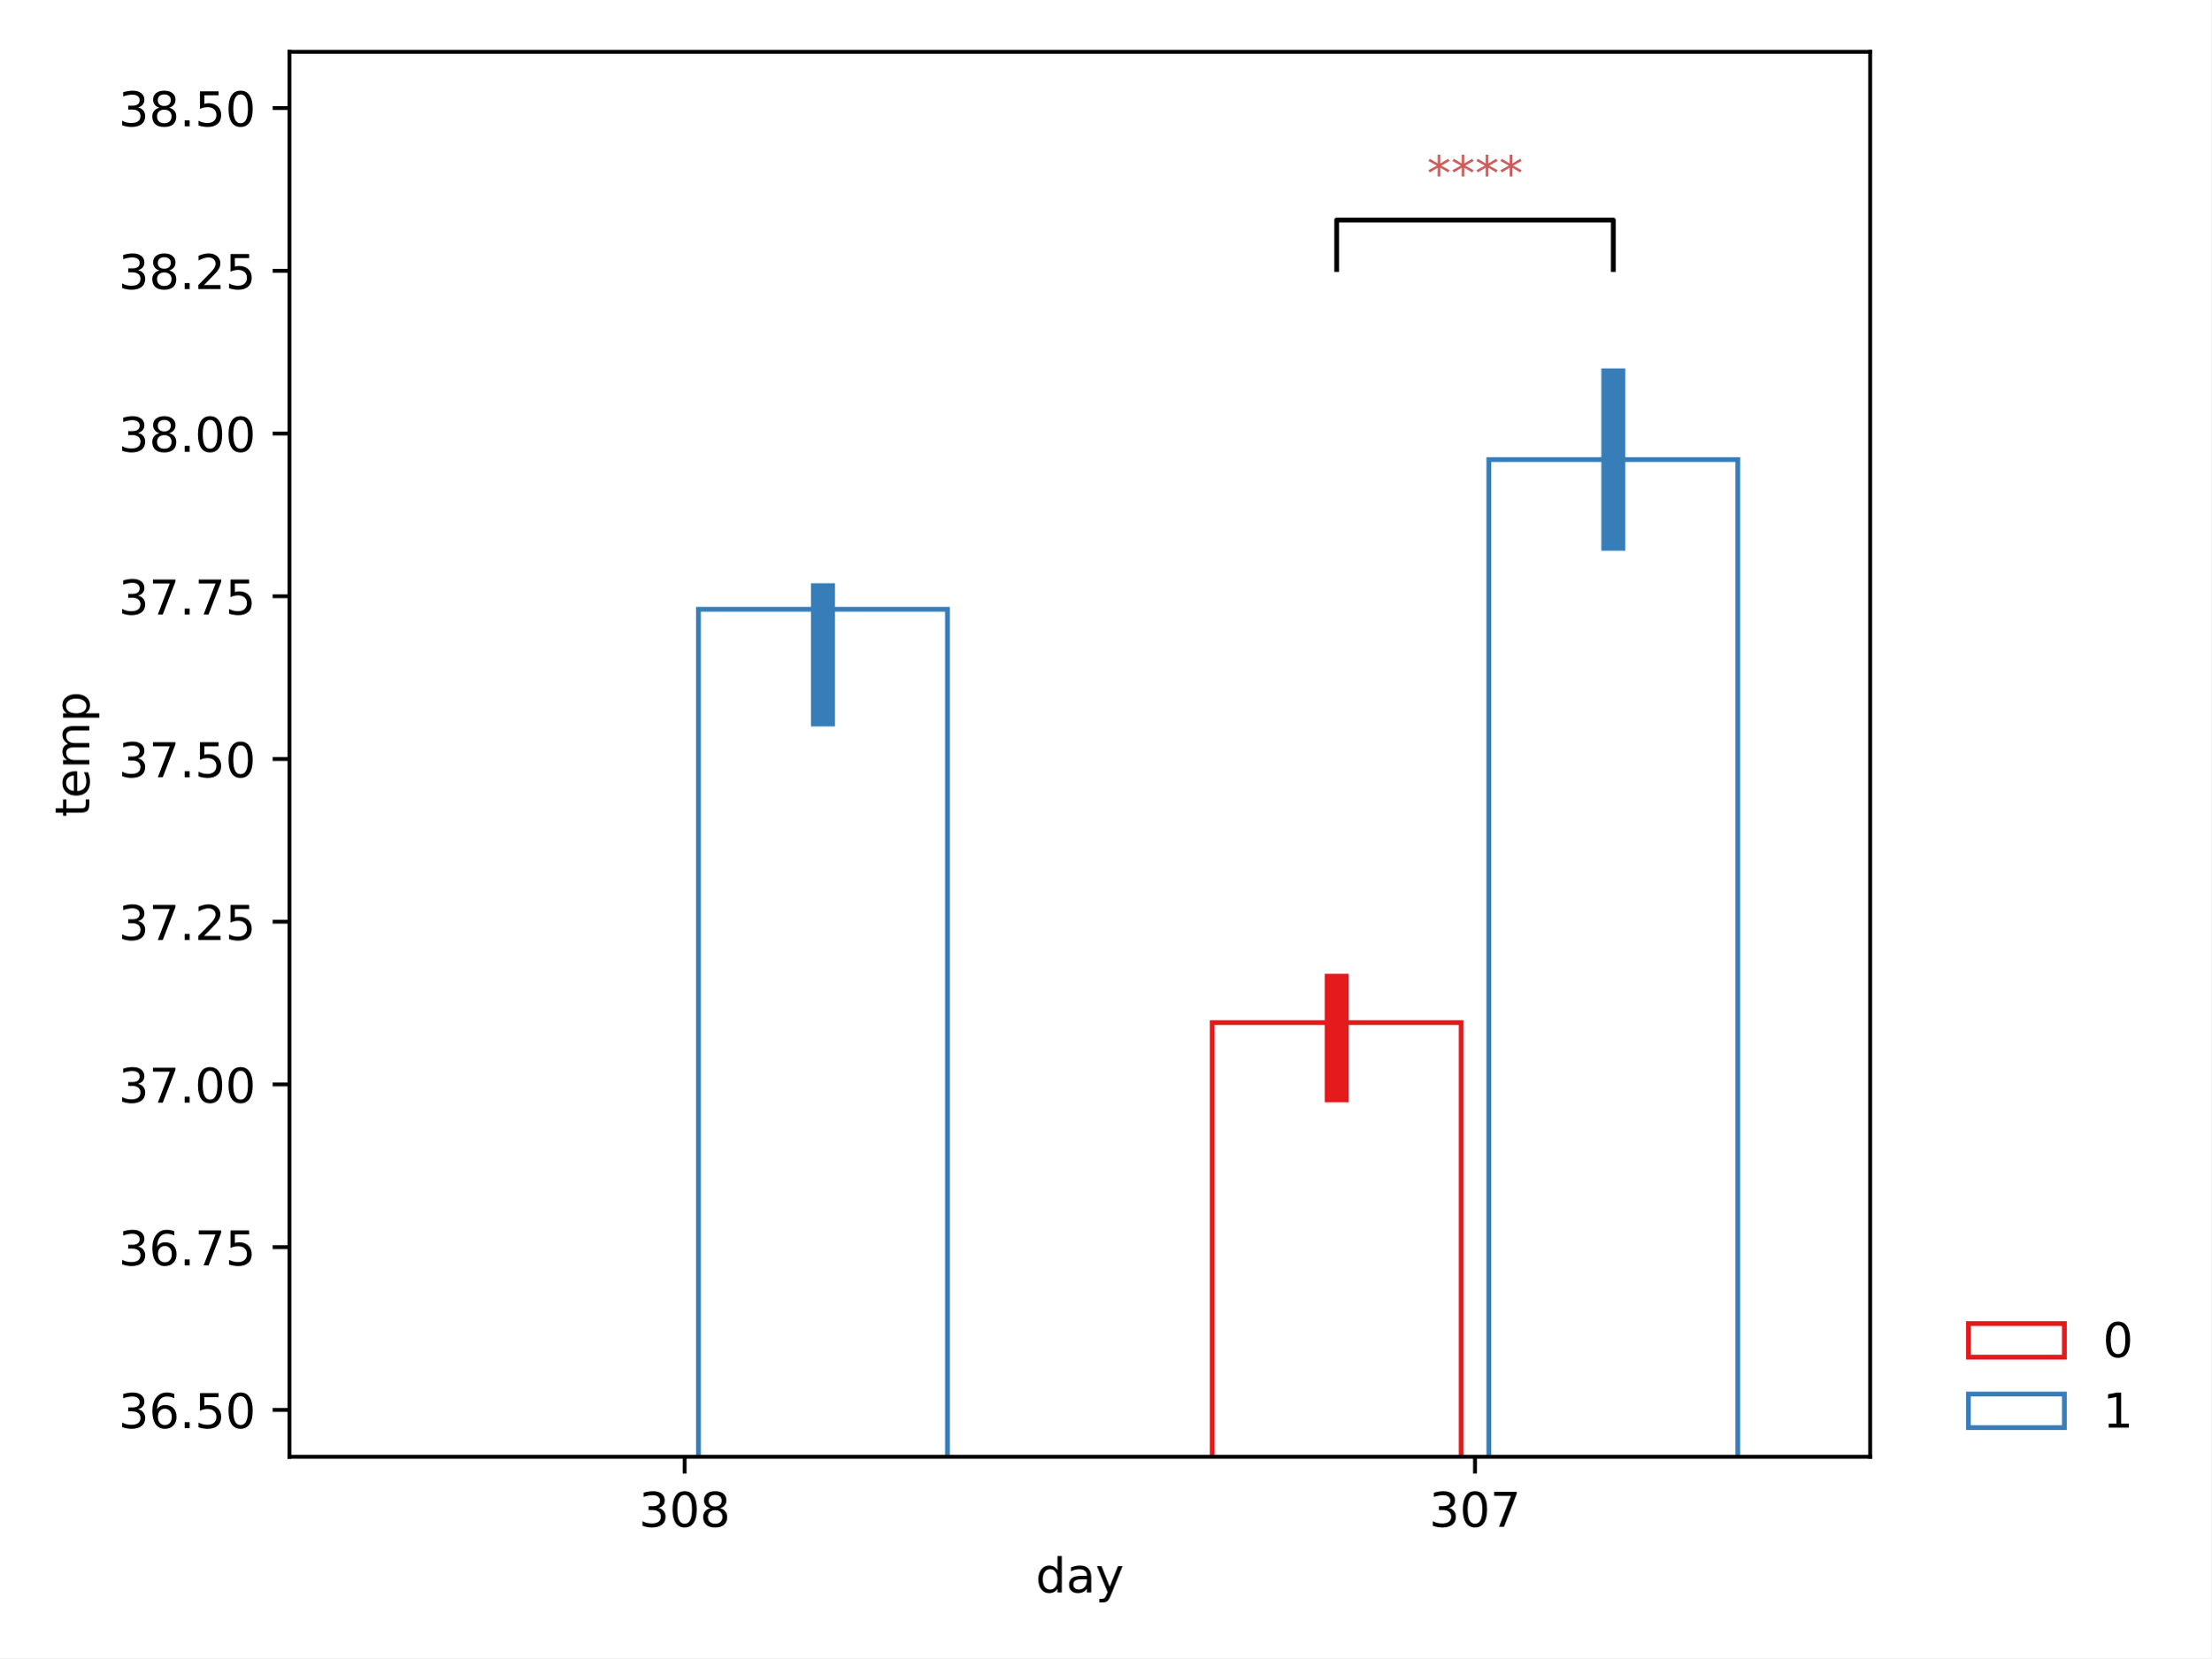
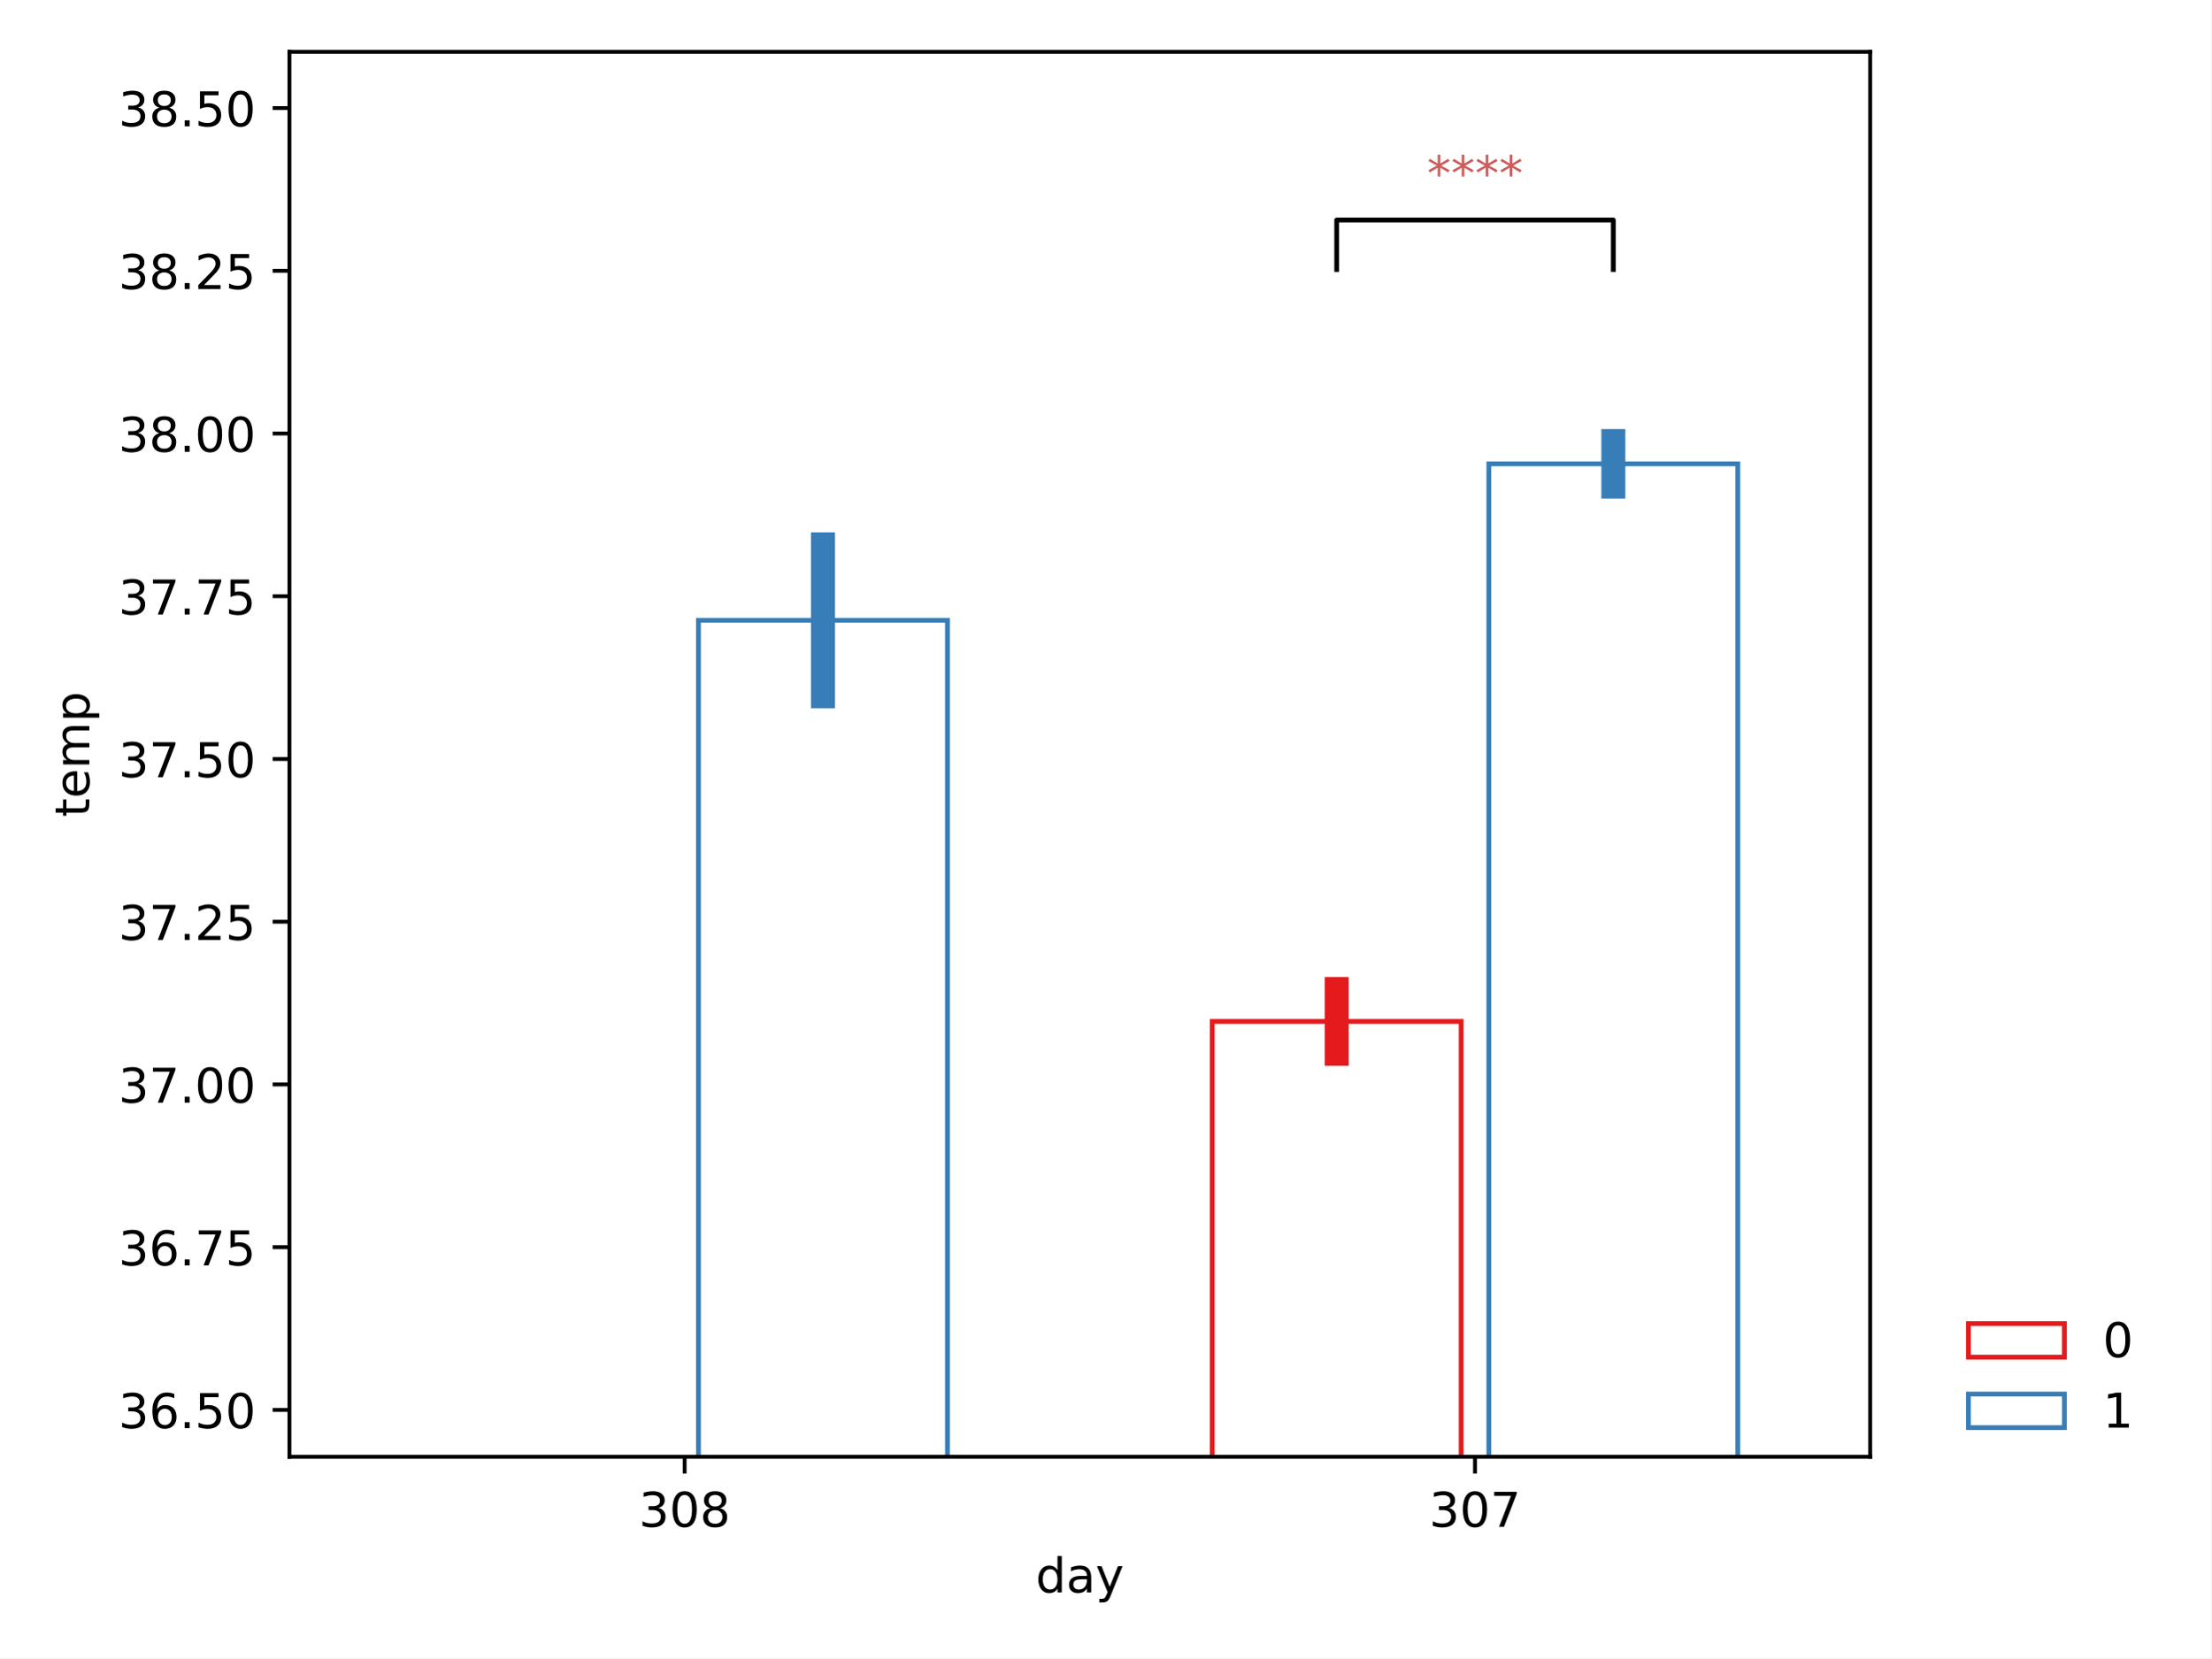
<svg xmlns="http://www.w3.org/2000/svg" xmlns:xlink="http://www.w3.org/1999/xlink" height="345.6pt" version="1.1" viewBox="0 0 460.8 345.6" width="460.8pt">
  <defs>
    <style type="text/css">
*{stroke-linecap:butt;stroke-linejoin:round;}
  </style>
  </defs>
  <g id="figure_1">
    <g id="patch_1">
      <path d="M 0 345.6  L 460.8 345.6  L 460.8 0  L 0 0  z " style="fill:#ffffff;" />
    </g>
    <g id="axes_1">
      <g id="patch_2">
        <path d="M 60.32 303.64  L 389.754 303.64  L 389.754 10.8  L 60.32 10.8  z " style="fill:#ffffff;" />
      </g>
      <g id="patch_3">
-         <path clip-path="url(#pac755e632e)" d="M 145.561 5245.993  L 197.447 5245.993  L 197.447 126.992  L 145.561 126.992  z " style="fill:#ffffff;stroke:#377eb8;stroke-linejoin:miter;" />
+         <path clip-path="url(#p0cf37e2e50)" d="M 145.561 5245.993  L 197.447 5245.993  L 197.447 129.288  L 145.561 129.288  z " style="fill:#ffffff;stroke:#377eb8;stroke-linejoin:miter;" />
      </g>
      <g id="patch_4">
-         <path clip-path="url(#pac755e632e)" d="M 252.627 5245.993  L 304.513 5245.993  L 304.513 213.145  L 252.627 213.145  z " style="fill:#ffffff;stroke:#e41a1c;stroke-linejoin:miter;" />
+         <path clip-path="url(#p0cf37e2e50)" d="M 252.627 5245.993  L 304.513 5245.993  L 304.513 212.895  L 252.627 212.895  z " style="fill:#ffffff;stroke:#e41a1c;stroke-linejoin:miter;" />
      </g>
      <g id="patch_5">
-         <path clip-path="url(#pac755e632e)" d="M 310.278 5245.993  L 362.164 5245.993  L 362.164 95.787  L 310.278 95.787  z " style="fill:#ffffff;stroke:#377eb8;stroke-linejoin:miter;" />
+         <path clip-path="url(#p0cf37e2e50)" d="M 310.278 5245.993  L 362.164 5245.993  L 362.164 96.673  L 310.278 96.673  z " style="fill:#ffffff;stroke:#377eb8;stroke-linejoin:miter;" />
      </g>
      <g id="matplotlib.axis_1">
        <g id="xtick_1">
          <g id="line2d_1">
            <defs>
-               <path d="M 0 0  L 0 3.5  " id="me28d8fda8d" style="stroke:#000000;stroke-width:0.8;" />
-             </defs>
-             <g>
-               <use style="stroke:#000000;stroke-width:0.8;" x="142.679" xlink:href="#me28d8fda8d" y="303.64" />
+               <path d="M 0 0  L 0 3.5  " id="m5df881c9ba" style="stroke:#000000;stroke-width:0.8;" />
+             </defs>
+             <g>
+               <use style="stroke:#000000;stroke-width:0.8;" x="142.679" xlink:href="#m5df881c9ba" y="303.64" />
            </g>
          </g>
          <g id="text_1">
            <defs>
              <path d="M 40.578 39.312  Q 47.656 37.797 51.625 33  Q 55.609 28.219 55.609 21.188  Q 55.609 10.406 48.188 4.484  Q 40.766 -1.422 27.094 -1.422  Q 22.516 -1.422 17.656 -0.516  Q 12.797 0.391 7.625 2.203  L 7.625 11.719  Q 11.719 9.328 16.594 8.109  Q 21.484 6.891 26.812 6.891  Q 36.078 6.891 40.938 10.547  Q 45.797 14.203 45.797 21.188  Q 45.797 27.641 41.281 31.266  Q 36.766 34.906 28.719 34.906  L 20.219 34.906  L 20.219 43.016  L 29.109 43.016  Q 36.375 43.016 40.234 45.922  Q 44.094 48.828 44.094 54.297  Q 44.094 59.906 40.109 62.906  Q 36.141 65.922 28.719 65.922  Q 24.656 65.922 20.016 65.031  Q 15.375 64.156 9.812 62.312  L 9.812 71.094  Q 15.438 72.656 20.344 73.438  Q 25.25 74.219 29.594 74.219  Q 40.828 74.219 47.359 69.109  Q 53.906 64.016 53.906 55.328  Q 53.906 49.266 50.438 45.094  Q 46.969 40.922 40.578 39.312  z " id="DejaVuSans-51" />
              <path d="M 31.781 66.406  Q 24.172 66.406 20.328 58.906  Q 16.5 51.422 16.5 36.375  Q 16.5 21.391 20.328 13.891  Q 24.172 6.391 31.781 6.391  Q 39.453 6.391 43.281 13.891  Q 47.125 21.391 47.125 36.375  Q 47.125 51.422 43.281 58.906  Q 39.453 66.406 31.781 66.406  z M 31.781 74.219  Q 44.047 74.219 50.516 64.516  Q 56.984 54.828 56.984 36.375  Q 56.984 17.969 50.516 8.266  Q 44.047 -1.422 31.781 -1.422  Q 19.531 -1.422 13.062 8.266  Q 6.594 17.969 6.594 36.375  Q 6.594 54.828 13.062 64.516  Q 19.531 74.219 31.781 74.219  z " id="DejaVuSans-48" />
              <path d="M 31.781 34.625  Q 24.75 34.625 20.719 30.859  Q 16.703 27.094 16.703 20.516  Q 16.703 13.922 20.719 10.156  Q 24.75 6.391 31.781 6.391  Q 38.812 6.391 42.859 10.172  Q 46.922 13.969 46.922 20.516  Q 46.922 27.094 42.891 30.859  Q 38.875 34.625 31.781 34.625  z M 21.922 38.812  Q 15.578 40.375 12.031 44.719  Q 8.5 49.078 8.5 55.328  Q 8.5 64.062 14.719 69.141  Q 20.953 74.219 31.781 74.219  Q 42.672 74.219 48.875 69.141  Q 55.078 64.062 55.078 55.328  Q 55.078 49.078 51.531 44.719  Q 48 40.375 41.703 38.812  Q 48.828 37.156 52.797 32.312  Q 56.781 27.484 56.781 20.516  Q 56.781 9.906 50.312 4.234  Q 43.844 -1.422 31.781 -1.422  Q 19.734 -1.422 13.25 4.234  Q 6.781 9.906 6.781 20.516  Q 6.781 27.484 10.781 32.312  Q 14.797 37.156 21.922 38.812  z M 18.312 54.391  Q 18.312 48.734 21.844 45.562  Q 25.391 42.391 31.781 42.391  Q 38.141 42.391 41.719 45.562  Q 45.312 48.734 45.312 54.391  Q 45.312 60.062 41.719 63.234  Q 38.141 66.406 31.781 66.406  Q 25.391 66.406 21.844 63.234  Q 18.312 60.062 18.312 54.391  z " id="DejaVuSans-56" />
            </defs>
            <g transform="translate(133.1347 318.2384)scale(0.1 -0.1)">
              <use xlink:href="#DejaVuSans-51" />
              <use x="63.623" xlink:href="#DejaVuSans-48" />
              <use x="127.246" xlink:href="#DejaVuSans-56" />
            </g>
          </g>
        </g>
        <g id="xtick_2">
          <g id="line2d_2">
            <g>
-               <use style="stroke:#000000;stroke-width:0.8;" x="307.396" xlink:href="#me28d8fda8d" y="303.64" />
+               <use style="stroke:#000000;stroke-width:0.8;" x="307.396" xlink:href="#m5df881c9ba" y="303.64" />
            </g>
          </g>
          <g id="text_2">
            <defs>
              <path d="M 8.203 72.906  L 55.078 72.906  L 55.078 68.703  L 28.609 0  L 18.312 0  L 43.219 64.594  L 8.203 64.594  z " id="DejaVuSans-55" />
            </defs>
            <g transform="translate(297.8517 318.2384)scale(0.1 -0.1)">
              <use xlink:href="#DejaVuSans-51" />
              <use x="63.623" xlink:href="#DejaVuSans-48" />
              <use x="127.246" xlink:href="#DejaVuSans-55" />
            </g>
          </g>
        </g>
        <g id="text_3">
          <defs>
            <path d="M 45.406 46.391  L 45.406 75.984  L 54.391 75.984  L 54.391 0  L 45.406 0  L 45.406 8.203  Q 42.578 3.328 38.25 0.953  Q 33.938 -1.422 27.875 -1.422  Q 17.969 -1.422 11.734 6.484  Q 5.516 14.406 5.516 27.297  Q 5.516 40.188 11.734 48.094  Q 17.969 56 27.875 56  Q 33.938 56 38.25 53.625  Q 42.578 51.266 45.406 46.391  z M 14.797 27.297  Q 14.797 17.391 18.875 11.75  Q 22.953 6.109 30.078 6.109  Q 37.203 6.109 41.297 11.75  Q 45.406 17.391 45.406 27.297  Q 45.406 37.203 41.297 42.844  Q 37.203 48.484 30.078 48.484  Q 22.953 48.484 18.875 42.844  Q 14.797 37.203 14.797 27.297  z " id="DejaVuSans-100" />
            <path d="M 34.281 27.484  Q 23.391 27.484 19.188 25  Q 14.984 22.516 14.984 16.5  Q 14.984 11.719 18.141 8.906  Q 21.297 6.109 26.703 6.109  Q 34.188 6.109 38.703 11.406  Q 43.219 16.703 43.219 25.484  L 43.219 27.484  z M 52.203 31.203  L 52.203 0  L 43.219 0  L 43.219 8.297  Q 40.141 3.328 35.547 0.953  Q 30.953 -1.422 24.312 -1.422  Q 15.922 -1.422 10.953 3.297  Q 6 8.016 6 15.922  Q 6 25.141 12.172 29.828  Q 18.359 34.516 30.609 34.516  L 43.219 34.516  L 43.219 35.406  Q 43.219 41.609 39.141 45  Q 35.062 48.391 27.688 48.391  Q 23 48.391 18.547 47.266  Q 14.109 46.141 10.016 43.891  L 10.016 52.203  Q 14.938 54.109 19.578 55.047  Q 24.219 56 28.609 56  Q 40.484 56 46.344 49.844  Q 52.203 43.703 52.203 31.203  z " id="DejaVuSans-97" />
            <path d="M 32.172 -5.078  Q 28.375 -14.844 24.75 -17.812  Q 21.141 -20.797 15.094 -20.797  L 7.906 -20.797  L 7.906 -13.281  L 13.188 -13.281  Q 16.891 -13.281 18.938 -11.516  Q 21 -9.766 23.484 -3.219  L 25.094 0.875  L 2.984 54.688  L 12.5 54.688  L 29.594 11.922  L 46.688 54.688  L 56.203 54.688  z " id="DejaVuSans-121" />
          </defs>
          <g transform="translate(215.8393 331.9166)scale(0.1 -0.1)">
            <use xlink:href="#DejaVuSans-100" />
            <use x="63.477" xlink:href="#DejaVuSans-97" />
            <use x="124.756" xlink:href="#DejaVuSans-121" />
          </g>
        </g>
      </g>
      <g id="matplotlib.axis_2">
        <g id="ytick_1">
          <g id="line2d_3">
            <defs>
-               <path d="M 0 0  L -3.5 0  " id="mf14f3dde17" style="stroke:#000000;stroke-width:0.8;" />
-             </defs>
-             <g>
-               <use style="stroke:#000000;stroke-width:0.8;" x="60.32" xlink:href="#mf14f3dde17" y="293.871" />
+               <path d="M 0 0  L -3.5 0  " id="mae48f36cb4" style="stroke:#000000;stroke-width:0.8;" />
+             </defs>
+             <g>
+               <use style="stroke:#000000;stroke-width:0.8;" x="60.32" xlink:href="#mae48f36cb4" y="293.871" />
            </g>
          </g>
          <g id="text_4">
            <defs>
              <path d="M 33.016 40.375  Q 26.375 40.375 22.484 35.828  Q 18.609 31.297 18.609 23.391  Q 18.609 15.531 22.484 10.953  Q 26.375 6.391 33.016 6.391  Q 39.656 6.391 43.531 10.953  Q 47.406 15.531 47.406 23.391  Q 47.406 31.297 43.531 35.828  Q 39.656 40.375 33.016 40.375  z M 52.594 71.297  L 52.594 62.312  Q 48.875 64.062 45.094 64.984  Q 41.312 65.922 37.594 65.922  Q 27.828 65.922 22.672 59.328  Q 17.531 52.734 16.797 39.406  Q 19.672 43.656 24.016 45.922  Q 28.375 48.188 33.594 48.188  Q 44.578 48.188 50.953 41.516  Q 57.328 34.859 57.328 23.391  Q 57.328 12.156 50.688 5.359  Q 44.047 -1.422 33.016 -1.422  Q 20.359 -1.422 13.672 8.266  Q 6.984 17.969 6.984 36.375  Q 6.984 53.656 15.188 63.938  Q 23.391 74.219 37.203 74.219  Q 40.922 74.219 44.703 73.484  Q 48.484 72.75 52.594 71.297  z " id="DejaVuSans-54" />
              <path d="M 10.688 12.406  L 21 12.406  L 21 0  L 10.688 0  z " id="DejaVuSans-46" />
              <path d="M 10.797 72.906  L 49.516 72.906  L 49.516 64.594  L 19.828 64.594  L 19.828 46.734  Q 21.969 47.469 24.109 47.828  Q 26.266 48.188 28.422 48.188  Q 40.625 48.188 47.75 41.5  Q 54.891 34.812 54.891 23.391  Q 54.891 11.625 47.562 5.094  Q 40.234 -1.422 26.906 -1.422  Q 22.312 -1.422 17.547 -0.641  Q 12.797 0.141 7.719 1.703  L 7.719 11.625  Q 12.109 9.234 16.797 8.062  Q 21.484 6.891 26.703 6.891  Q 35.156 6.891 40.078 11.328  Q 45.016 15.766 45.016 23.391  Q 45.016 31 40.078 35.438  Q 35.156 39.891 26.703 39.891  Q 22.75 39.891 18.812 39.016  Q 14.891 38.141 10.797 36.281  z " id="DejaVuSans-53" />
            </defs>
            <g transform="translate(24.69187 297.6706)scale(0.1 -0.1)">
              <use xlink:href="#DejaVuSans-51" />
              <use x="63.623" xlink:href="#DejaVuSans-54" />
              <use x="127.246" xlink:href="#DejaVuSans-46" />
              <use x="159.033" xlink:href="#DejaVuSans-53" />
              <use x="222.656" xlink:href="#DejaVuSans-48" />
            </g>
          </g>
        </g>
        <g id="ytick_2">
          <g id="line2d_4">
            <g>
-               <use style="stroke:#000000;stroke-width:0.8;" x="60.32" xlink:href="#mf14f3dde17" y="259.953" />
+               <use style="stroke:#000000;stroke-width:0.8;" x="60.32" xlink:href="#mae48f36cb4" y="259.953" />
            </g>
          </g>
          <g id="text_5">
            <g transform="translate(24.69187 263.752)scale(0.1 -0.1)">
              <use xlink:href="#DejaVuSans-51" />
              <use x="63.623" xlink:href="#DejaVuSans-54" />
              <use x="127.246" xlink:href="#DejaVuSans-46" />
              <use x="159.033" xlink:href="#DejaVuSans-55" />
              <use x="222.656" xlink:href="#DejaVuSans-53" />
            </g>
          </g>
        </g>
        <g id="ytick_3">
          <g id="line2d_5">
            <g>
-               <use style="stroke:#000000;stroke-width:0.8;" x="60.32" xlink:href="#mf14f3dde17" y="226.034" />
+               <use style="stroke:#000000;stroke-width:0.8;" x="60.32" xlink:href="#mae48f36cb4" y="226.034" />
            </g>
          </g>
          <g id="text_6">
            <g transform="translate(24.69187 229.8334)scale(0.1 -0.1)">
              <use xlink:href="#DejaVuSans-51" />
              <use x="63.623" xlink:href="#DejaVuSans-55" />
              <use x="127.246" xlink:href="#DejaVuSans-46" />
              <use x="159.033" xlink:href="#DejaVuSans-48" />
              <use x="222.656" xlink:href="#DejaVuSans-48" />
            </g>
          </g>
        </g>
        <g id="ytick_4">
          <g id="line2d_6">
            <g>
-               <use style="stroke:#000000;stroke-width:0.8;" x="60.32" xlink:href="#mf14f3dde17" y="192.115" />
+               <use style="stroke:#000000;stroke-width:0.8;" x="60.32" xlink:href="#mae48f36cb4" y="192.115" />
            </g>
          </g>
          <g id="text_7">
            <defs>
              <path d="M 19.188 8.297  L 53.609 8.297  L 53.609 0  L 7.328 0  L 7.328 8.297  Q 12.938 14.109 22.625 23.891  Q 32.328 33.688 34.812 36.531  Q 39.547 41.844 41.422 45.531  Q 43.312 49.219 43.312 52.781  Q 43.312 58.594 39.234 62.25  Q 35.156 65.922 28.609 65.922  Q 23.969 65.922 18.812 64.312  Q 13.672 62.703 7.812 59.422  L 7.812 69.391  Q 13.766 71.781 18.938 73  Q 24.125 74.219 28.422 74.219  Q 39.75 74.219 46.484 68.547  Q 53.219 62.891 53.219 53.422  Q 53.219 48.922 51.531 44.891  Q 49.859 40.875 45.406 35.406  Q 44.188 33.984 37.641 27.219  Q 31.109 20.453 19.188 8.297  z " id="DejaVuSans-50" />
            </defs>
            <g transform="translate(24.69187 195.9147)scale(0.1 -0.1)">
              <use xlink:href="#DejaVuSans-51" />
              <use x="63.623" xlink:href="#DejaVuSans-55" />
              <use x="127.246" xlink:href="#DejaVuSans-46" />
              <use x="159.033" xlink:href="#DejaVuSans-50" />
              <use x="222.656" xlink:href="#DejaVuSans-53" />
            </g>
          </g>
        </g>
        <g id="ytick_5">
          <g id="line2d_7">
            <g>
-               <use style="stroke:#000000;stroke-width:0.8;" x="60.32" xlink:href="#mf14f3dde17" y="158.197" />
+               <use style="stroke:#000000;stroke-width:0.8;" x="60.32" xlink:href="#mae48f36cb4" y="158.197" />
            </g>
          </g>
          <g id="text_8">
            <g transform="translate(24.69187 161.9961)scale(0.1 -0.1)">
              <use xlink:href="#DejaVuSans-51" />
              <use x="63.623" xlink:href="#DejaVuSans-55" />
              <use x="127.246" xlink:href="#DejaVuSans-46" />
              <use x="159.033" xlink:href="#DejaVuSans-53" />
              <use x="222.656" xlink:href="#DejaVuSans-48" />
            </g>
          </g>
        </g>
        <g id="ytick_6">
          <g id="line2d_8">
            <g>
-               <use style="stroke:#000000;stroke-width:0.8;" x="60.32" xlink:href="#mf14f3dde17" y="124.278" />
+               <use style="stroke:#000000;stroke-width:0.8;" x="60.32" xlink:href="#mae48f36cb4" y="124.278" />
            </g>
          </g>
          <g id="text_9">
            <g transform="translate(24.69187 128.0774)scale(0.1 -0.1)">
              <use xlink:href="#DejaVuSans-51" />
              <use x="63.623" xlink:href="#DejaVuSans-55" />
              <use x="127.246" xlink:href="#DejaVuSans-46" />
              <use x="159.033" xlink:href="#DejaVuSans-55" />
              <use x="222.656" xlink:href="#DejaVuSans-53" />
            </g>
          </g>
        </g>
        <g id="ytick_7">
          <g id="line2d_9">
            <g>
-               <use style="stroke:#000000;stroke-width:0.8;" x="60.32" xlink:href="#mf14f3dde17" y="90.36" />
+               <use style="stroke:#000000;stroke-width:0.8;" x="60.32" xlink:href="#mae48f36cb4" y="90.36" />
            </g>
          </g>
          <g id="text_10">
            <g transform="translate(24.69187 94.15879)scale(0.1 -0.1)">
              <use xlink:href="#DejaVuSans-51" />
              <use x="63.623" xlink:href="#DejaVuSans-56" />
              <use x="127.246" xlink:href="#DejaVuSans-46" />
              <use x="159.033" xlink:href="#DejaVuSans-48" />
              <use x="222.656" xlink:href="#DejaVuSans-48" />
            </g>
          </g>
        </g>
        <g id="ytick_8">
          <g id="line2d_10">
            <g>
-               <use style="stroke:#000000;stroke-width:0.8;" x="60.32" xlink:href="#mf14f3dde17" y="56.441" />
+               <use style="stroke:#000000;stroke-width:0.8;" x="60.32" xlink:href="#mae48f36cb4" y="56.441" />
            </g>
          </g>
          <g id="text_11">
            <g transform="translate(24.69187 60.24014)scale(0.1 -0.1)">
              <use xlink:href="#DejaVuSans-51" />
              <use x="63.623" xlink:href="#DejaVuSans-56" />
              <use x="127.246" xlink:href="#DejaVuSans-46" />
              <use x="159.033" xlink:href="#DejaVuSans-50" />
              <use x="222.656" xlink:href="#DejaVuSans-53" />
            </g>
          </g>
        </g>
        <g id="ytick_9">
          <g id="line2d_11">
            <g>
-               <use style="stroke:#000000;stroke-width:0.8;" x="60.32" xlink:href="#mf14f3dde17" y="22.522" />
+               <use style="stroke:#000000;stroke-width:0.8;" x="60.32" xlink:href="#mae48f36cb4" y="22.522" />
            </g>
          </g>
          <g id="text_12">
            <g transform="translate(24.69187 26.3215)scale(0.1 -0.1)">
              <use xlink:href="#DejaVuSans-51" />
              <use x="63.623" xlink:href="#DejaVuSans-56" />
              <use x="127.246" xlink:href="#DejaVuSans-46" />
              <use x="159.033" xlink:href="#DejaVuSans-53" />
              <use x="222.656" xlink:href="#DejaVuSans-48" />
            </g>
          </g>
        </g>
        <g id="text_13">
          <defs>
            <path d="M 18.312 70.219  L 18.312 54.688  L 36.812 54.688  L 36.812 47.703  L 18.312 47.703  L 18.312 18.016  Q 18.312 11.328 20.141 9.422  Q 21.969 7.516 27.594 7.516  L 36.812 7.516  L 36.812 0  L 27.594 0  Q 17.188 0 13.234 3.875  Q 9.281 7.766 9.281 18.016  L 9.281 47.703  L 2.688 47.703  L 2.688 54.688  L 9.281 54.688  L 9.281 70.219  z " id="DejaVuSans-116" />
            <path d="M 56.203 29.594  L 56.203 25.203  L 14.891 25.203  Q 15.484 15.922 20.484 11.062  Q 25.484 6.203 34.422 6.203  Q 39.594 6.203 44.453 7.469  Q 49.312 8.734 54.109 11.281  L 54.109 2.781  Q 49.266 0.734 44.188 -0.344  Q 39.109 -1.422 33.891 -1.422  Q 20.797 -1.422 13.156 6.188  Q 5.516 13.812 5.516 26.812  Q 5.516 40.234 12.766 48.109  Q 20.016 56 32.328 56  Q 43.359 56 49.781 48.891  Q 56.203 41.797 56.203 29.594  z M 47.219 32.234  Q 47.125 39.594 43.094 43.984  Q 39.062 48.391 32.422 48.391  Q 24.906 48.391 20.391 44.141  Q 15.875 39.891 15.188 32.172  z " id="DejaVuSans-101" />
            <path d="M 52 44.188  Q 55.375 50.25 60.062 53.125  Q 64.75 56 71.094 56  Q 79.641 56 84.281 50.016  Q 88.922 44.047 88.922 33.016  L 88.922 0  L 79.891 0  L 79.891 32.719  Q 79.891 40.578 77.094 44.375  Q 74.312 48.188 68.609 48.188  Q 61.625 48.188 57.562 43.547  Q 53.516 38.922 53.516 30.906  L 53.516 0  L 44.484 0  L 44.484 32.719  Q 44.484 40.625 41.703 44.406  Q 38.922 48.188 33.109 48.188  Q 26.219 48.188 22.156 43.531  Q 18.109 38.875 18.109 30.906  L 18.109 0  L 9.078 0  L 9.078 54.688  L 18.109 54.688  L 18.109 46.188  Q 21.188 51.219 25.484 53.609  Q 29.781 56 35.688 56  Q 41.656 56 45.828 52.969  Q 50 49.953 52 44.188  z " id="DejaVuSans-109" />
            <path d="M 18.109 8.203  L 18.109 -20.797  L 9.078 -20.797  L 9.078 54.688  L 18.109 54.688  L 18.109 46.391  Q 20.953 51.266 25.266 53.625  Q 29.594 56 35.594 56  Q 45.562 56 51.781 48.094  Q 58.016 40.188 58.016 27.297  Q 58.016 14.406 51.781 6.484  Q 45.562 -1.422 35.594 -1.422  Q 29.594 -1.422 25.266 0.953  Q 20.953 3.328 18.109 8.203  z M 48.688 27.297  Q 48.688 37.203 44.609 42.844  Q 40.531 48.484 33.406 48.484  Q 26.266 48.484 22.188 42.844  Q 18.109 37.203 18.109 27.297  Q 18.109 17.391 22.188 11.75  Q 26.266 6.109 33.406 6.109  Q 40.531 6.109 44.609 11.75  Q 48.688 17.391 48.688 27.297  z " id="DejaVuSans-112" />
          </defs>
          <g transform="translate(18.61219 170.3013)rotate(-90)scale(0.1 -0.1)">
            <use xlink:href="#DejaVuSans-116" />
            <use x="39.209" xlink:href="#DejaVuSans-101" />
            <use x="100.732" xlink:href="#DejaVuSans-109" />
            <use x="198.145" xlink:href="#DejaVuSans-112" />
          </g>
        </g>
      </g>
      <g id="LineCollection_1">
-         <path clip-path="url(#pac755e632e)" d="M 171.504 151.413  L 171.504 121.565  " style="fill:none;stroke:#377eb8;stroke-width:5;" />
+         <path clip-path="url(#p0cf37e2e50)" d="M 171.504 147.616  L 171.504 110.96  " style="fill:none;stroke:#377eb8;stroke-width:5;" />
      </g>
      <g id="LineCollection_2">
-         <path clip-path="url(#pac755e632e)" d="M 278.57 229.765  L 278.57 202.969  " style="fill:none;stroke:#e41a1c;stroke-width:5;" />
+         <path clip-path="url(#p0cf37e2e50)" d="M 278.57 222.157  L 278.57 203.633  " style="fill:none;stroke:#e41a1c;stroke-width:5;" />
      </g>
      <g id="LineCollection_3">
-         <path clip-path="url(#pac755e632e)" d="M 336.221 114.781  L 336.221 76.792  " style="fill:none;stroke:#377eb8;stroke-width:5;" />
+         <path clip-path="url(#p0cf37e2e50)" d="M 336.221 103.918  L 336.221 89.427  " style="fill:none;stroke:#377eb8;stroke-width:5;" />
      </g>
      <g id="line2d_12">
-         <path clip-path="url(#pac755e632e)" d="M 278.57 56.17  L 278.57 45.858  L 336.221 45.858  L 336.221 56.17  " style="fill:none;stroke:#000000;stroke-linecap:square;" />
+         <path clip-path="url(#p0cf37e2e50)" d="M 278.57 56.17  L 278.57 45.858  L 336.221 45.858  L 336.221 56.17  " style="fill:none;stroke:#000000;stroke-linecap:square;" />
      </g>
      <g id="patch_6">
        <path d="M 60.32 303.64  L 60.32 10.8  " style="fill:none;stroke:#000000;stroke-linecap:square;stroke-linejoin:miter;stroke-width:0.8;" />
      </g>
      <g id="patch_7">
        <path d="M 389.754 303.64  L 389.754 10.8  " style="fill:none;stroke:#000000;stroke-linecap:square;stroke-linejoin:miter;stroke-width:0.8;" />
      </g>
      <g id="patch_8">
        <path d="M 60.32 303.64  L 389.754 303.64  " style="fill:none;stroke:#000000;stroke-linecap:square;stroke-linejoin:miter;stroke-width:0.8;" />
      </g>
      <g id="patch_9">
        <path d="M 60.32 10.8  L 389.754 10.8  " style="fill:none;stroke:#000000;stroke-linecap:square;stroke-linejoin:miter;stroke-width:0.8;" />
      </g>
      <g id="text_14">
        <defs>
          <path d="M 47.016 60.891  L 29.5 51.422  L 47.016 41.891  L 44.188 37.109  L 27.781 47.016  L 27.781 28.609  L 22.219 28.609  L 22.219 47.016  L 5.812 37.109  L 2.984 41.891  L 20.516 51.422  L 2.984 60.891  L 5.812 65.719  L 22.219 55.812  L 22.219 74.219  L 27.781 74.219  L 27.781 55.812  L 44.188 65.719  z " id="DejaVuSans-42" />
        </defs>
        <g style="fill:#cd5c5c;" transform="translate(297.3955 39.65411)scale(0.1 -0.1)">
          <use xlink:href="#DejaVuSans-42" />
          <use x="50" xlink:href="#DejaVuSans-42" />
          <use x="100" xlink:href="#DejaVuSans-42" />
          <use x="150" xlink:href="#DejaVuSans-42" />
        </g>
      </g>
      <g id="legend_1">
        <g id="patch_10">
          <path d="M 410.226 282.882  L 430.226 282.882  L 430.226 275.882  L 410.226 275.882  z " style="fill:#ffffff;stroke:#e41a1c;stroke-linejoin:miter;" />
        </g>
        <g id="text_15">
          <g transform="translate(438.2257 282.8822)scale(0.1 -0.1)">
            <use xlink:href="#DejaVuSans-48" />
          </g>
        </g>
        <g id="patch_11">
          <path d="M 410.226 297.56  L 430.226 297.56  L 430.226 290.56  L 410.226 290.56  z " style="fill:#ffffff;stroke:#377eb8;stroke-linejoin:miter;" />
        </g>
        <g id="text_16">
          <defs>
            <path d="M 12.406 8.297  L 28.516 8.297  L 28.516 63.922  L 10.984 60.406  L 10.984 69.391  L 28.422 72.906  L 38.281 72.906  L 38.281 8.297  L 54.391 8.297  L 54.391 0  L 12.406 0  z " id="DejaVuSans-49" />
          </defs>
          <g transform="translate(438.2257 297.5603)scale(0.1 -0.1)">
            <use xlink:href="#DejaVuSans-49" />
          </g>
        </g>
      </g>
    </g>
  </g>
  <defs>
-     <clipPath id="pac755e632e">
+     <clipPath id="p0cf37e2e50">
      <rect height="292.84" width="329.434" x="60.32" y="10.8" />
    </clipPath>
  </defs>
</svg>
